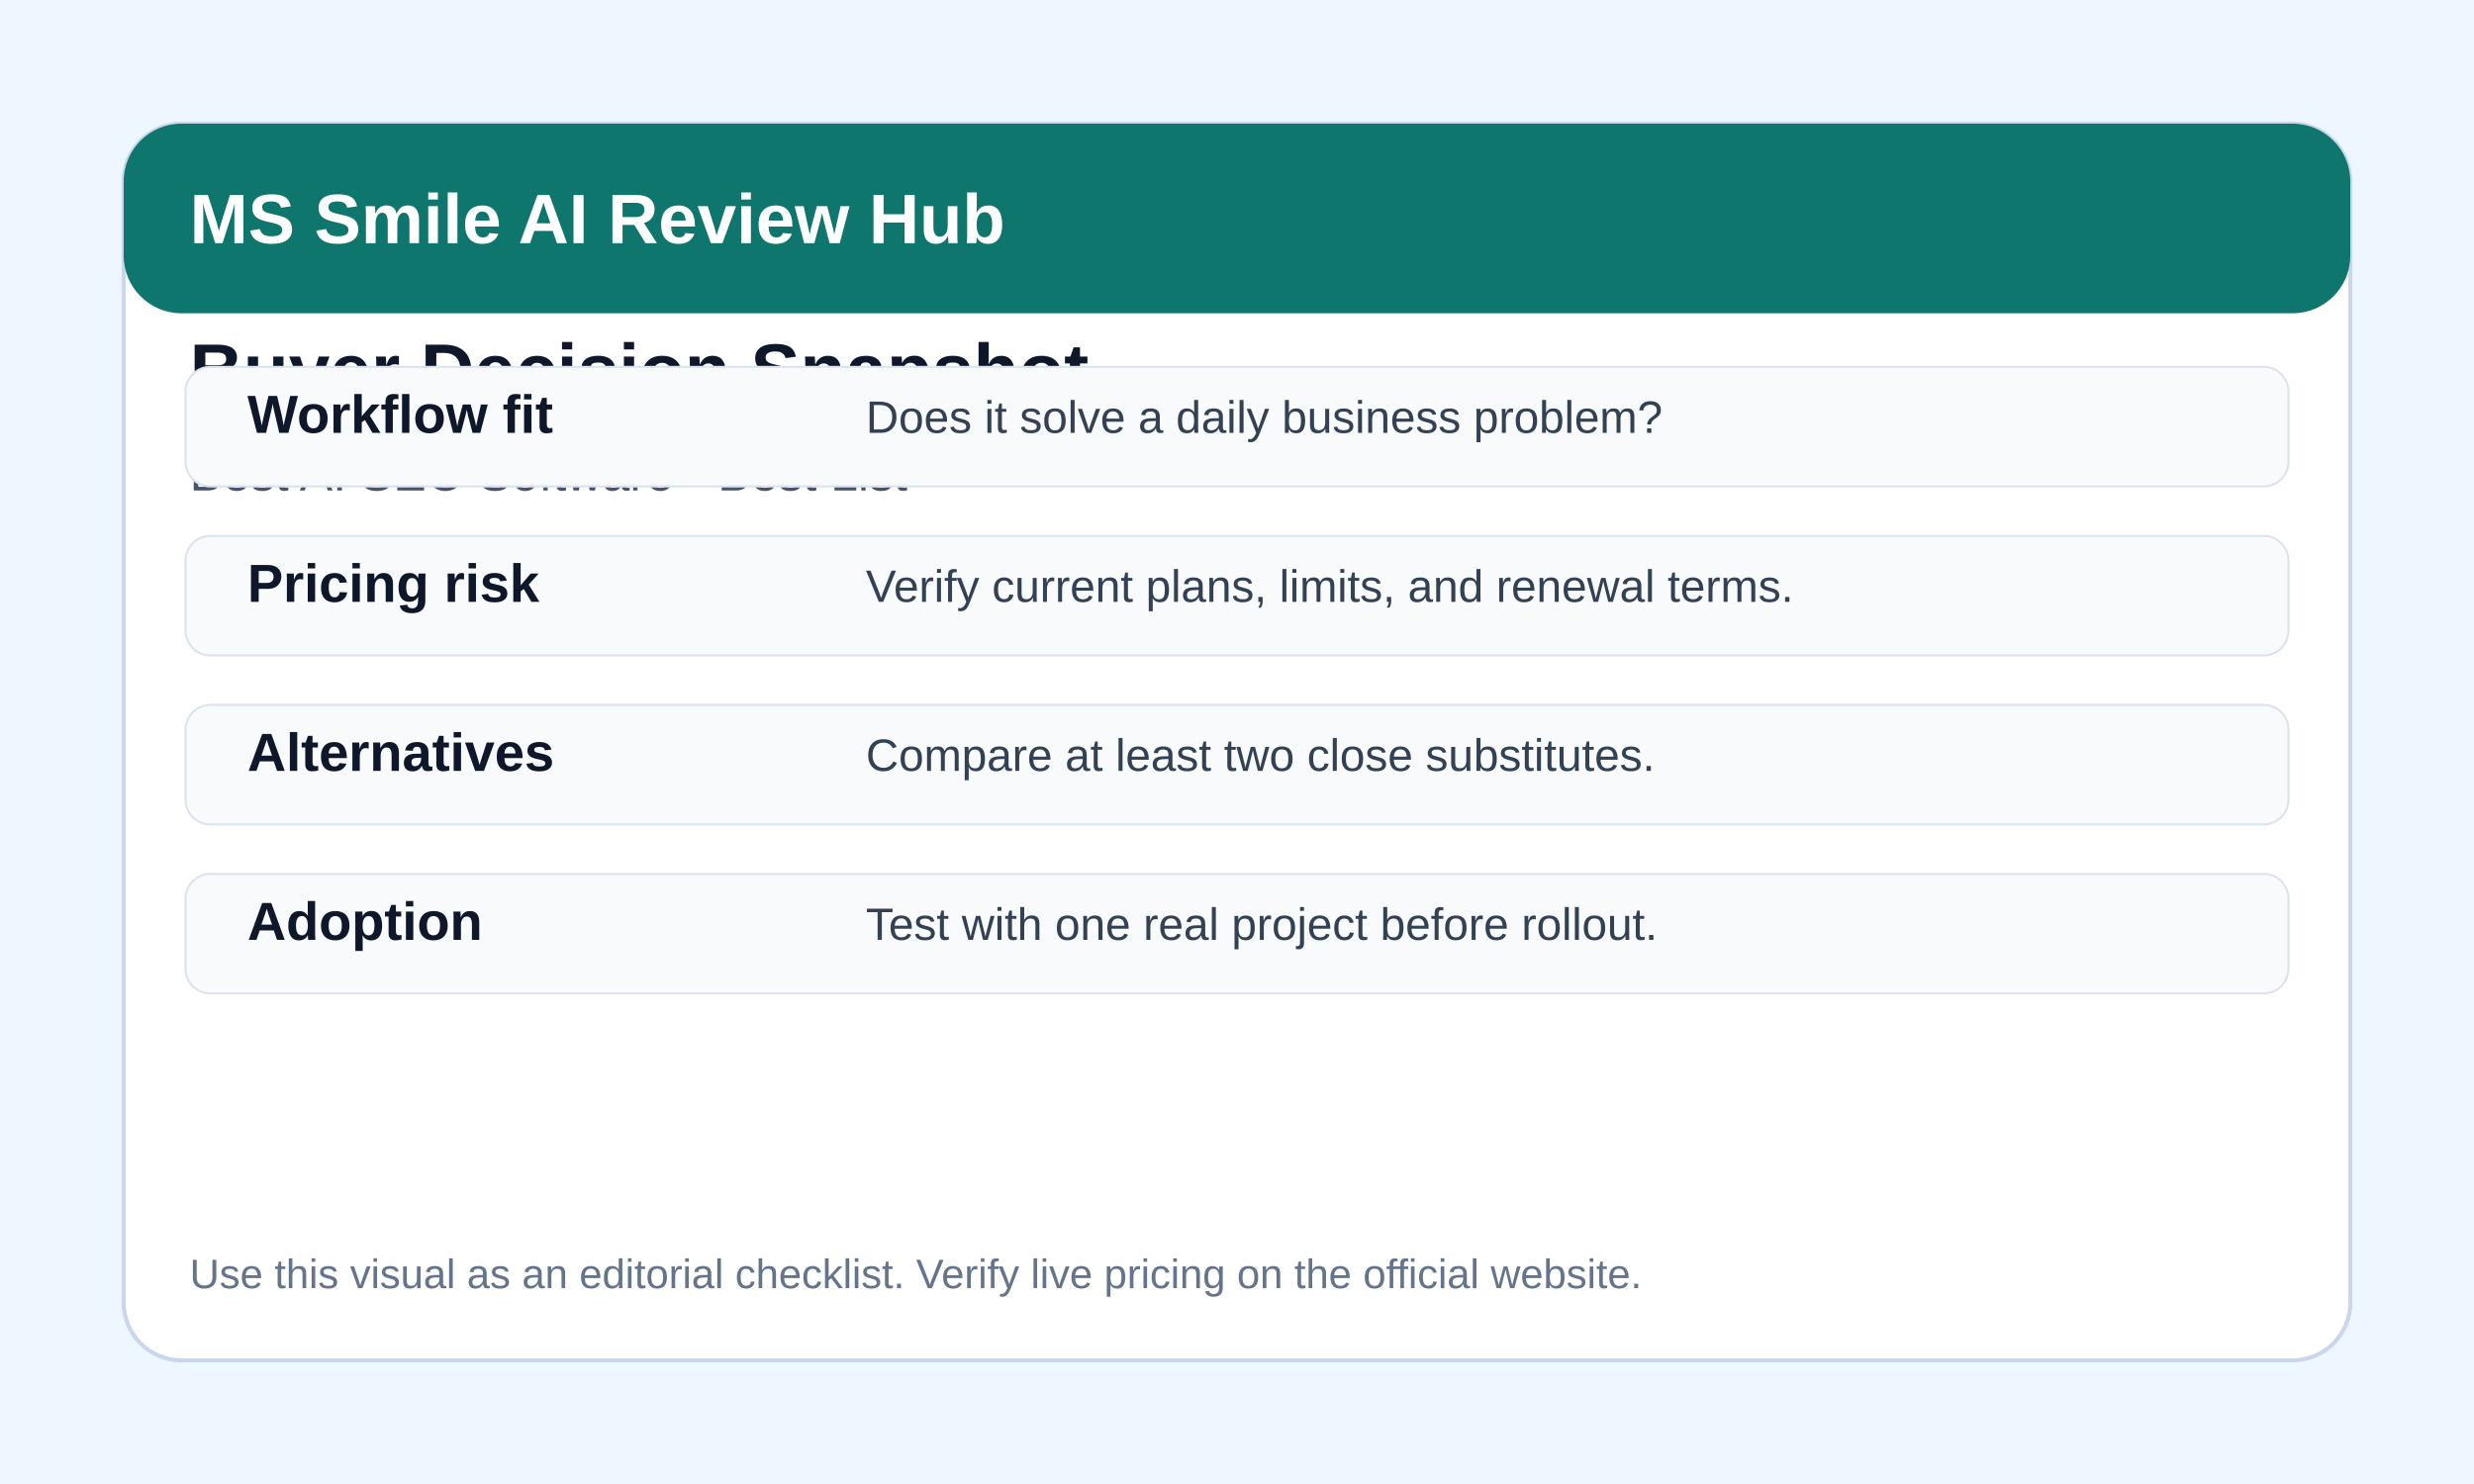
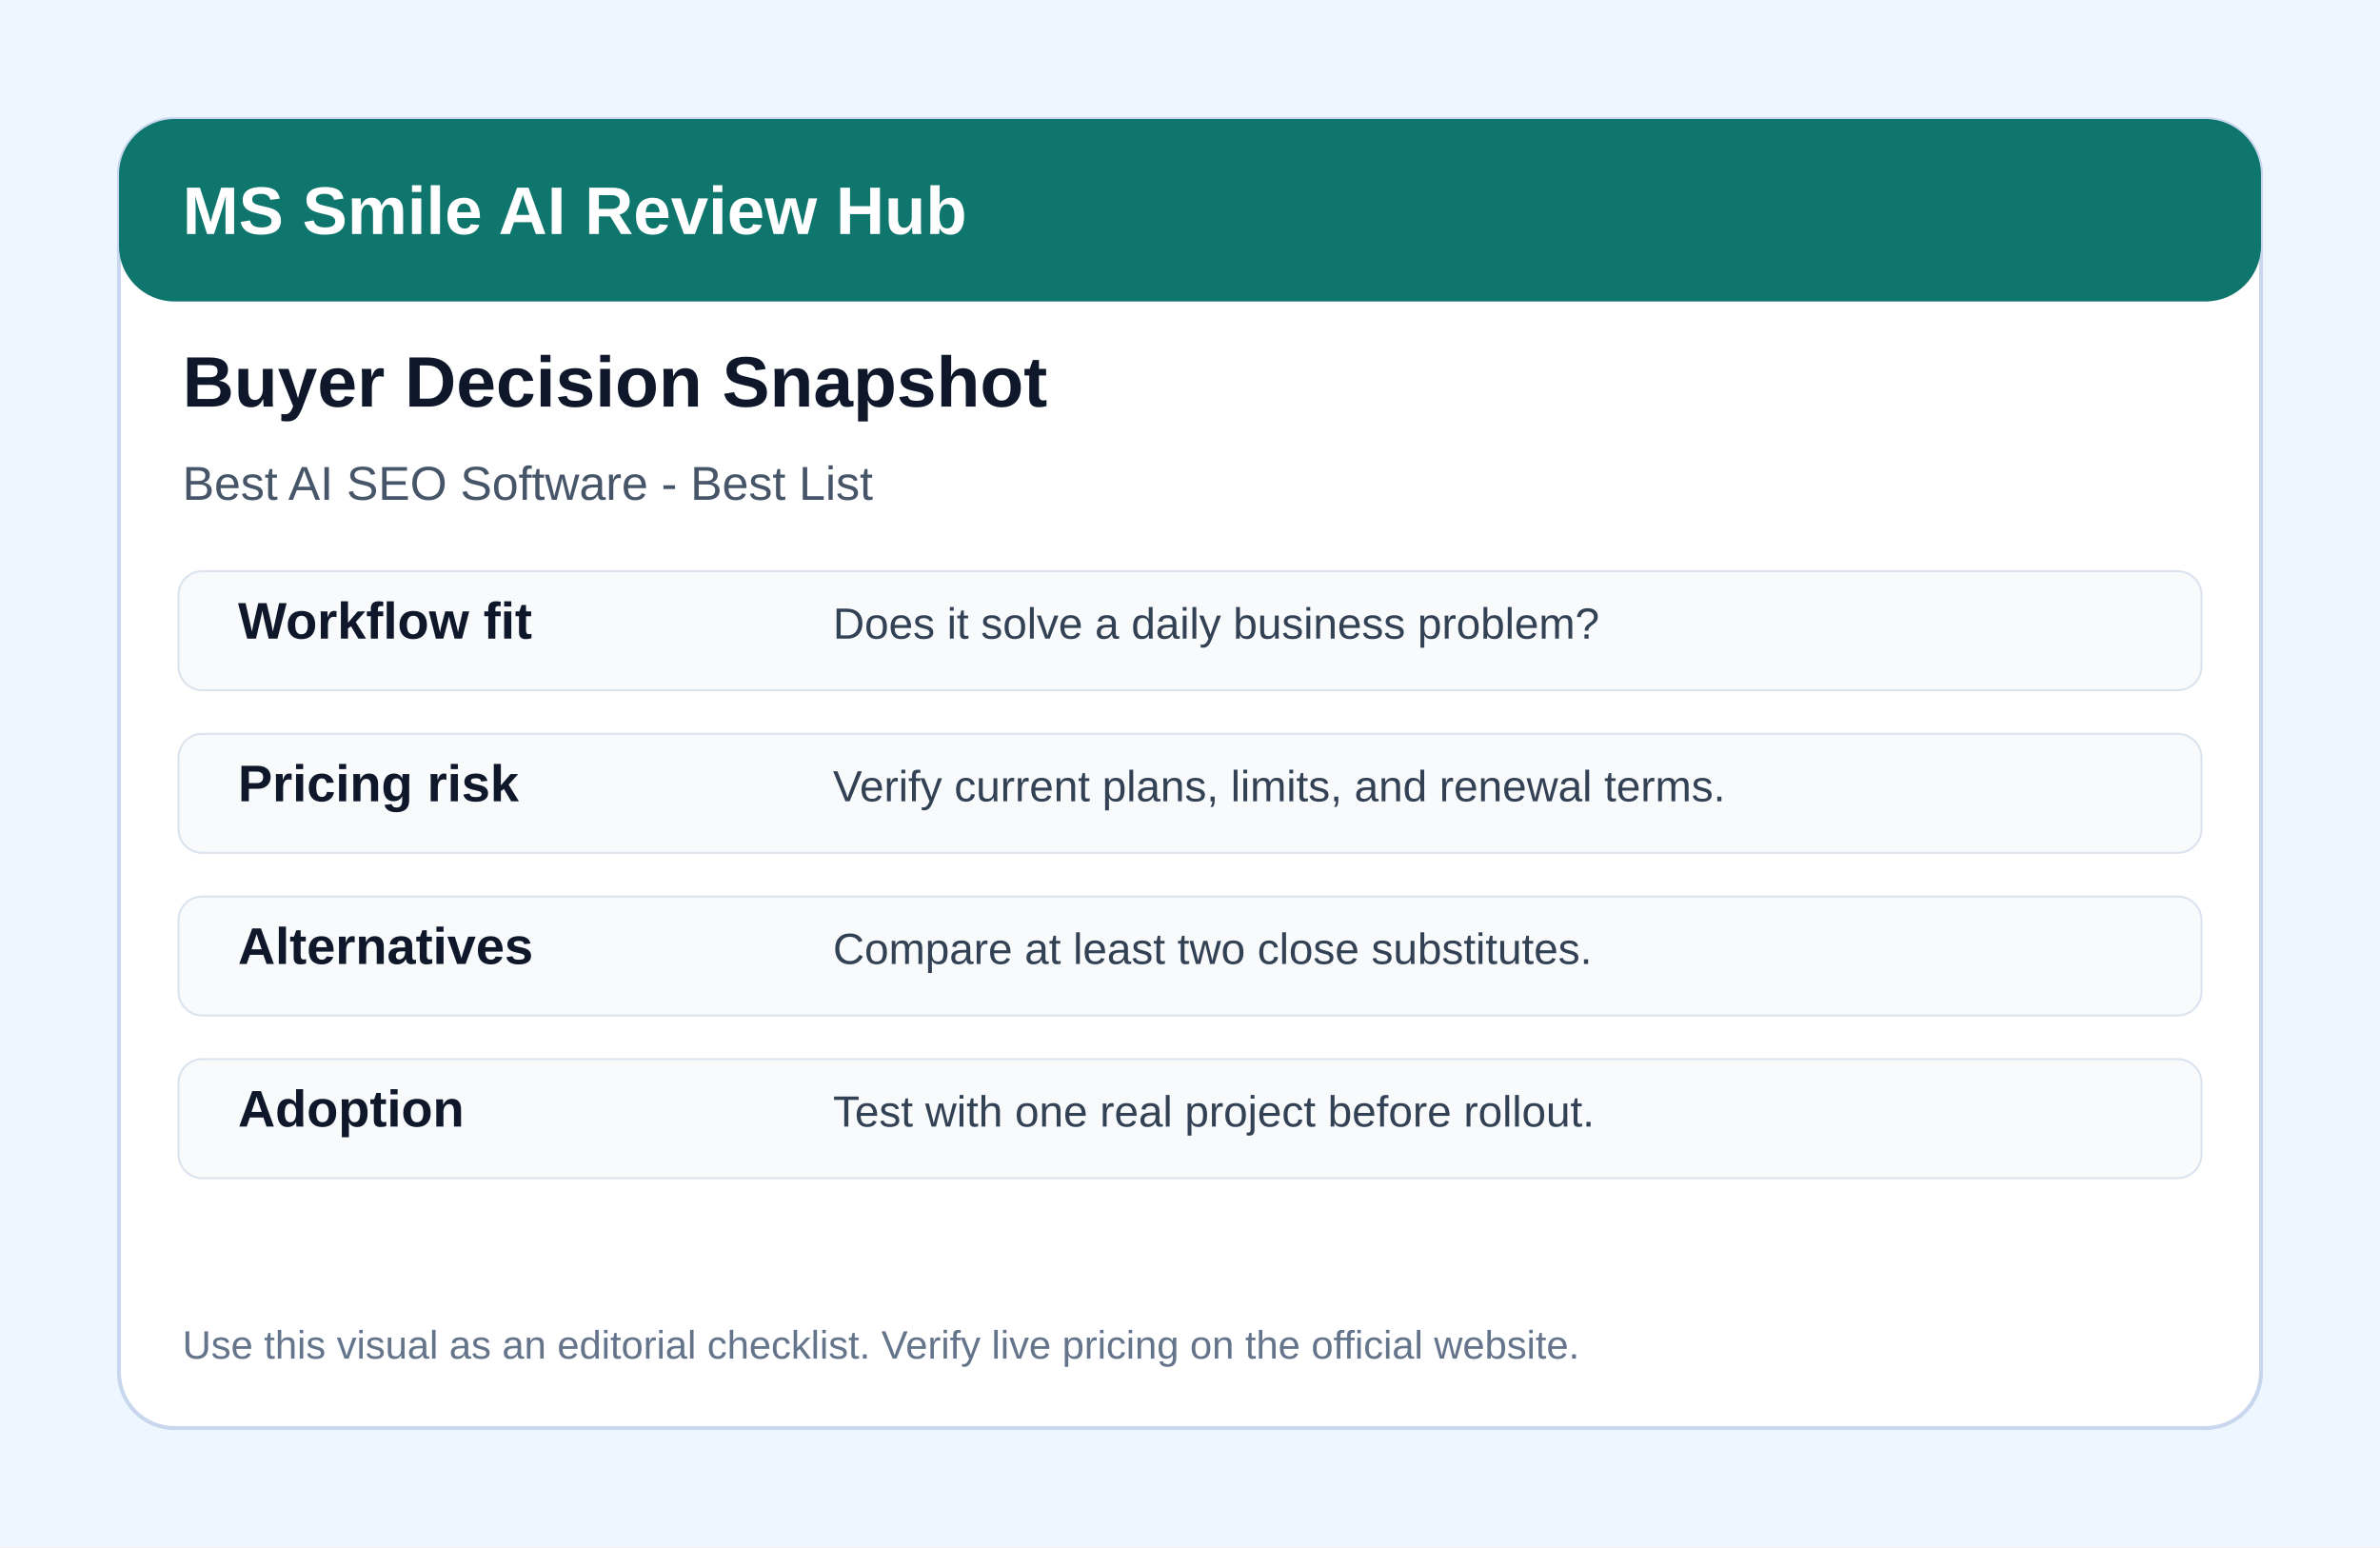
- <svg xmlns="http://www.w3.org/2000/svg" width="1200" height="720" viewBox="0 0 1200 720">
-   <rect width="1200" height="720" fill="#eef7ff" />
-   <rect x="60" y="60" width="1080" height="600" rx="28" fill="#ffffff" stroke="#c8d7ee" stroke-width="2" />
+ <svg xmlns="http://www.w3.org/2000/svg" width="1200" height="780" viewBox="0 0 1200 780">
+   <rect width="1200" height="780" fill="#eef7ff" />
+   <rect x="60" y="60" width="1080" height="660" rx="28" fill="#ffffff" stroke="#c8d7ee" stroke-width="2" />
  <rect x="60" y="60" width="1080" height="92" rx="28" fill="#0f766e" />
  <text x="92" y="118" font-family="Arial, sans-serif" font-size="34" font-weight="700" fill="#ffffff">MS Smile AI Review Hub</text>
-   <text x="92" y="192" font-family="Arial, sans-serif" font-size="36" font-weight="700" fill="#0f172a">Buyer Decision Snapshot</text>
-   <text x="92" y="238" font-family="Arial, sans-serif" font-size="24" fill="#475569">Best AI SEO Software - Best List</text>
+   <text x="92" y="205" font-family="Arial, sans-serif" font-size="36" font-weight="700" fill="#0f172a">Buyer Decision Snapshot</text>
+   <text x="92" y="252" font-family="Arial, sans-serif" font-size="24" fill="#475569">Best AI SEO Software - Best List</text>
  <g font-family="Arial, sans-serif">
-     <rect x="90" y="178" width="1020" height="58" rx="12" fill="#f8fafc" stroke="#dbe3ef" />
-     <text x="120" y="210" font-size="26" font-weight="700" fill="#0f172a">Workflow fit</text>
-     <text x="420" y="210" font-size="22" fill="#334155">Does it solve a daily business problem?</text>
-     <rect x="90" y="260" width="1020" height="58" rx="12" fill="#f8fafc" stroke="#dbe3ef" />
-     <text x="120" y="292" font-size="26" font-weight="700" fill="#0f172a">Pricing risk</text>
-     <text x="420" y="292" font-size="22" fill="#334155">Verify current plans, limits, and renewal terms.</text>
-     <rect x="90" y="342" width="1020" height="58" rx="12" fill="#f8fafc" stroke="#dbe3ef" />
-     <text x="120" y="374" font-size="26" font-weight="700" fill="#0f172a">Alternatives</text>
-     <text x="420" y="374" font-size="22" fill="#334155">Compare at least two close substitutes.</text>
-     <rect x="90" y="424" width="1020" height="58" rx="12" fill="#f8fafc" stroke="#dbe3ef" />
-     <text x="120" y="456" font-size="26" font-weight="700" fill="#0f172a">Adoption</text>
-     <text x="420" y="456" font-size="22" fill="#334155">Test with one real project before rollout.</text>
+     <rect x="90" y="288" width="1020" height="60" rx="12" fill="#f8fafc" stroke="#dbe3ef" />
+     <text x="120" y="322" font-size="26" font-weight="700" fill="#0f172a">Workflow fit</text>
+     <text x="420" y="322" font-size="22" fill="#334155">Does it solve a daily business problem?</text>
+     <rect x="90" y="370" width="1020" height="60" rx="12" fill="#f8fafc" stroke="#dbe3ef" />
+     <text x="120" y="404" font-size="26" font-weight="700" fill="#0f172a">Pricing risk</text>
+     <text x="420" y="404" font-size="22" fill="#334155">Verify current plans, limits, and renewal terms.</text>
+     <rect x="90" y="452" width="1020" height="60" rx="12" fill="#f8fafc" stroke="#dbe3ef" />
+     <text x="120" y="486" font-size="26" font-weight="700" fill="#0f172a">Alternatives</text>
+     <text x="420" y="486" font-size="22" fill="#334155">Compare at least two close substitutes.</text>
+     <rect x="90" y="534" width="1020" height="60" rx="12" fill="#f8fafc" stroke="#dbe3ef" />
+     <text x="120" y="568" font-size="26" font-weight="700" fill="#0f172a">Adoption</text>
+     <text x="420" y="568" font-size="22" fill="#334155">Test with one real project before rollout.</text>
  </g>
-   <text x="92" y="625" font-family="Arial, sans-serif" font-size="20" fill="#64748b">Use this visual as an editorial checklist. Verify live pricing on the official website.</text>
+   <text x="92" y="685" font-family="Arial, sans-serif" font-size="20" fill="#64748b">Use this visual as an editorial checklist. Verify live pricing on the official website.</text>
</svg>
